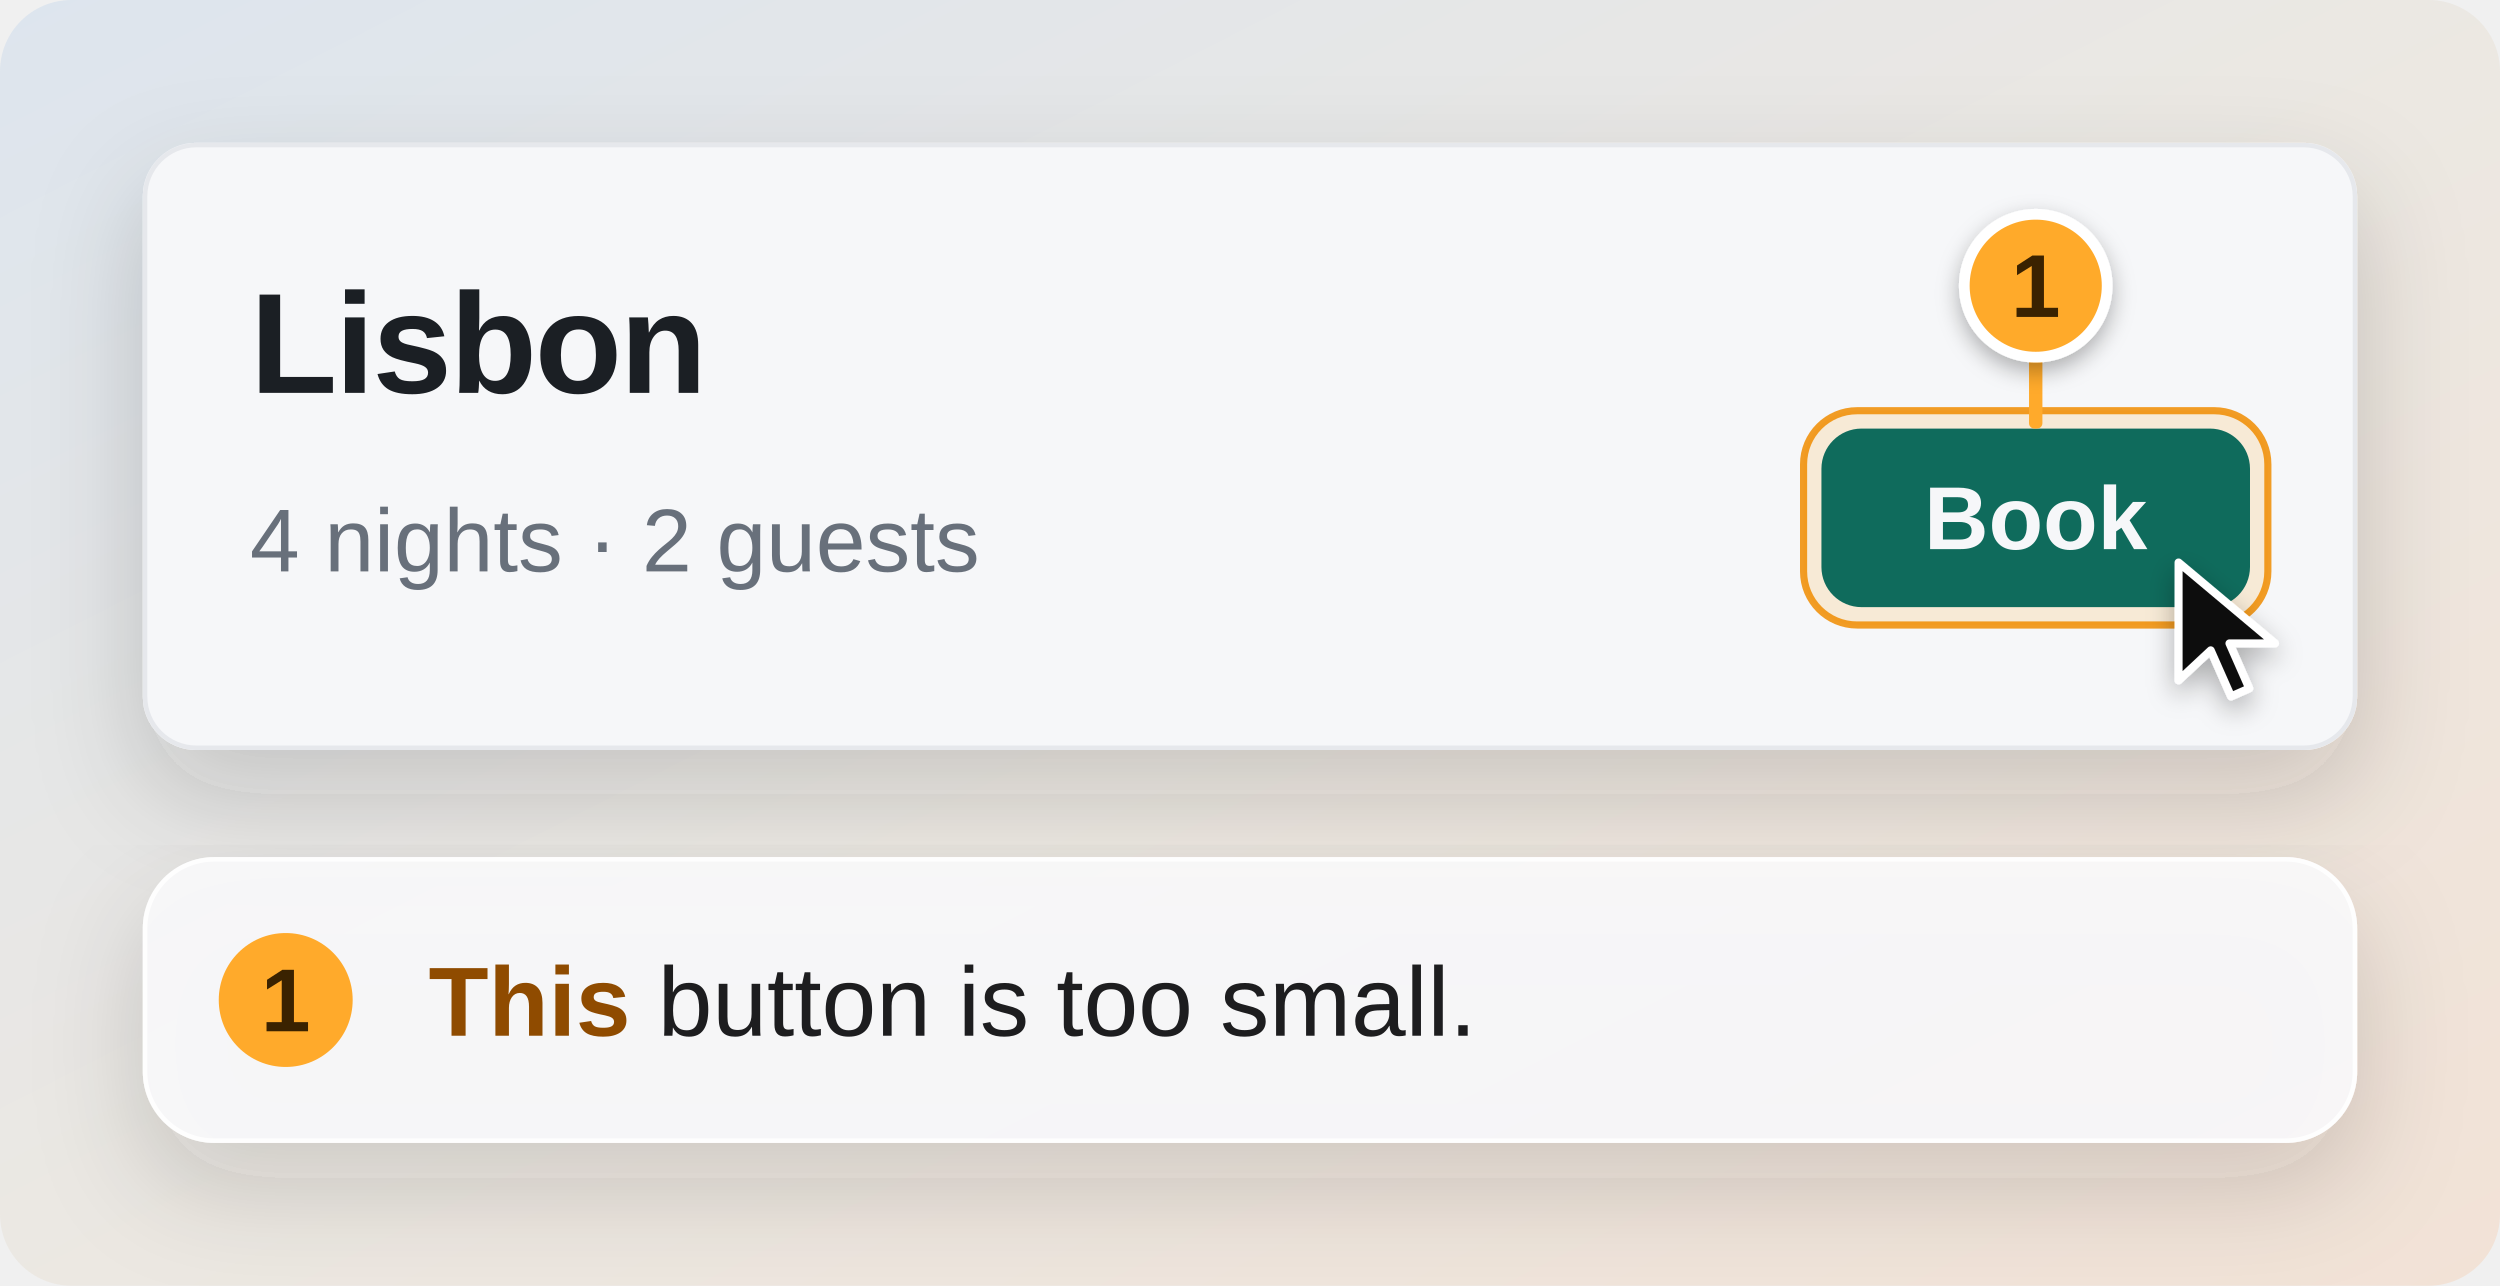
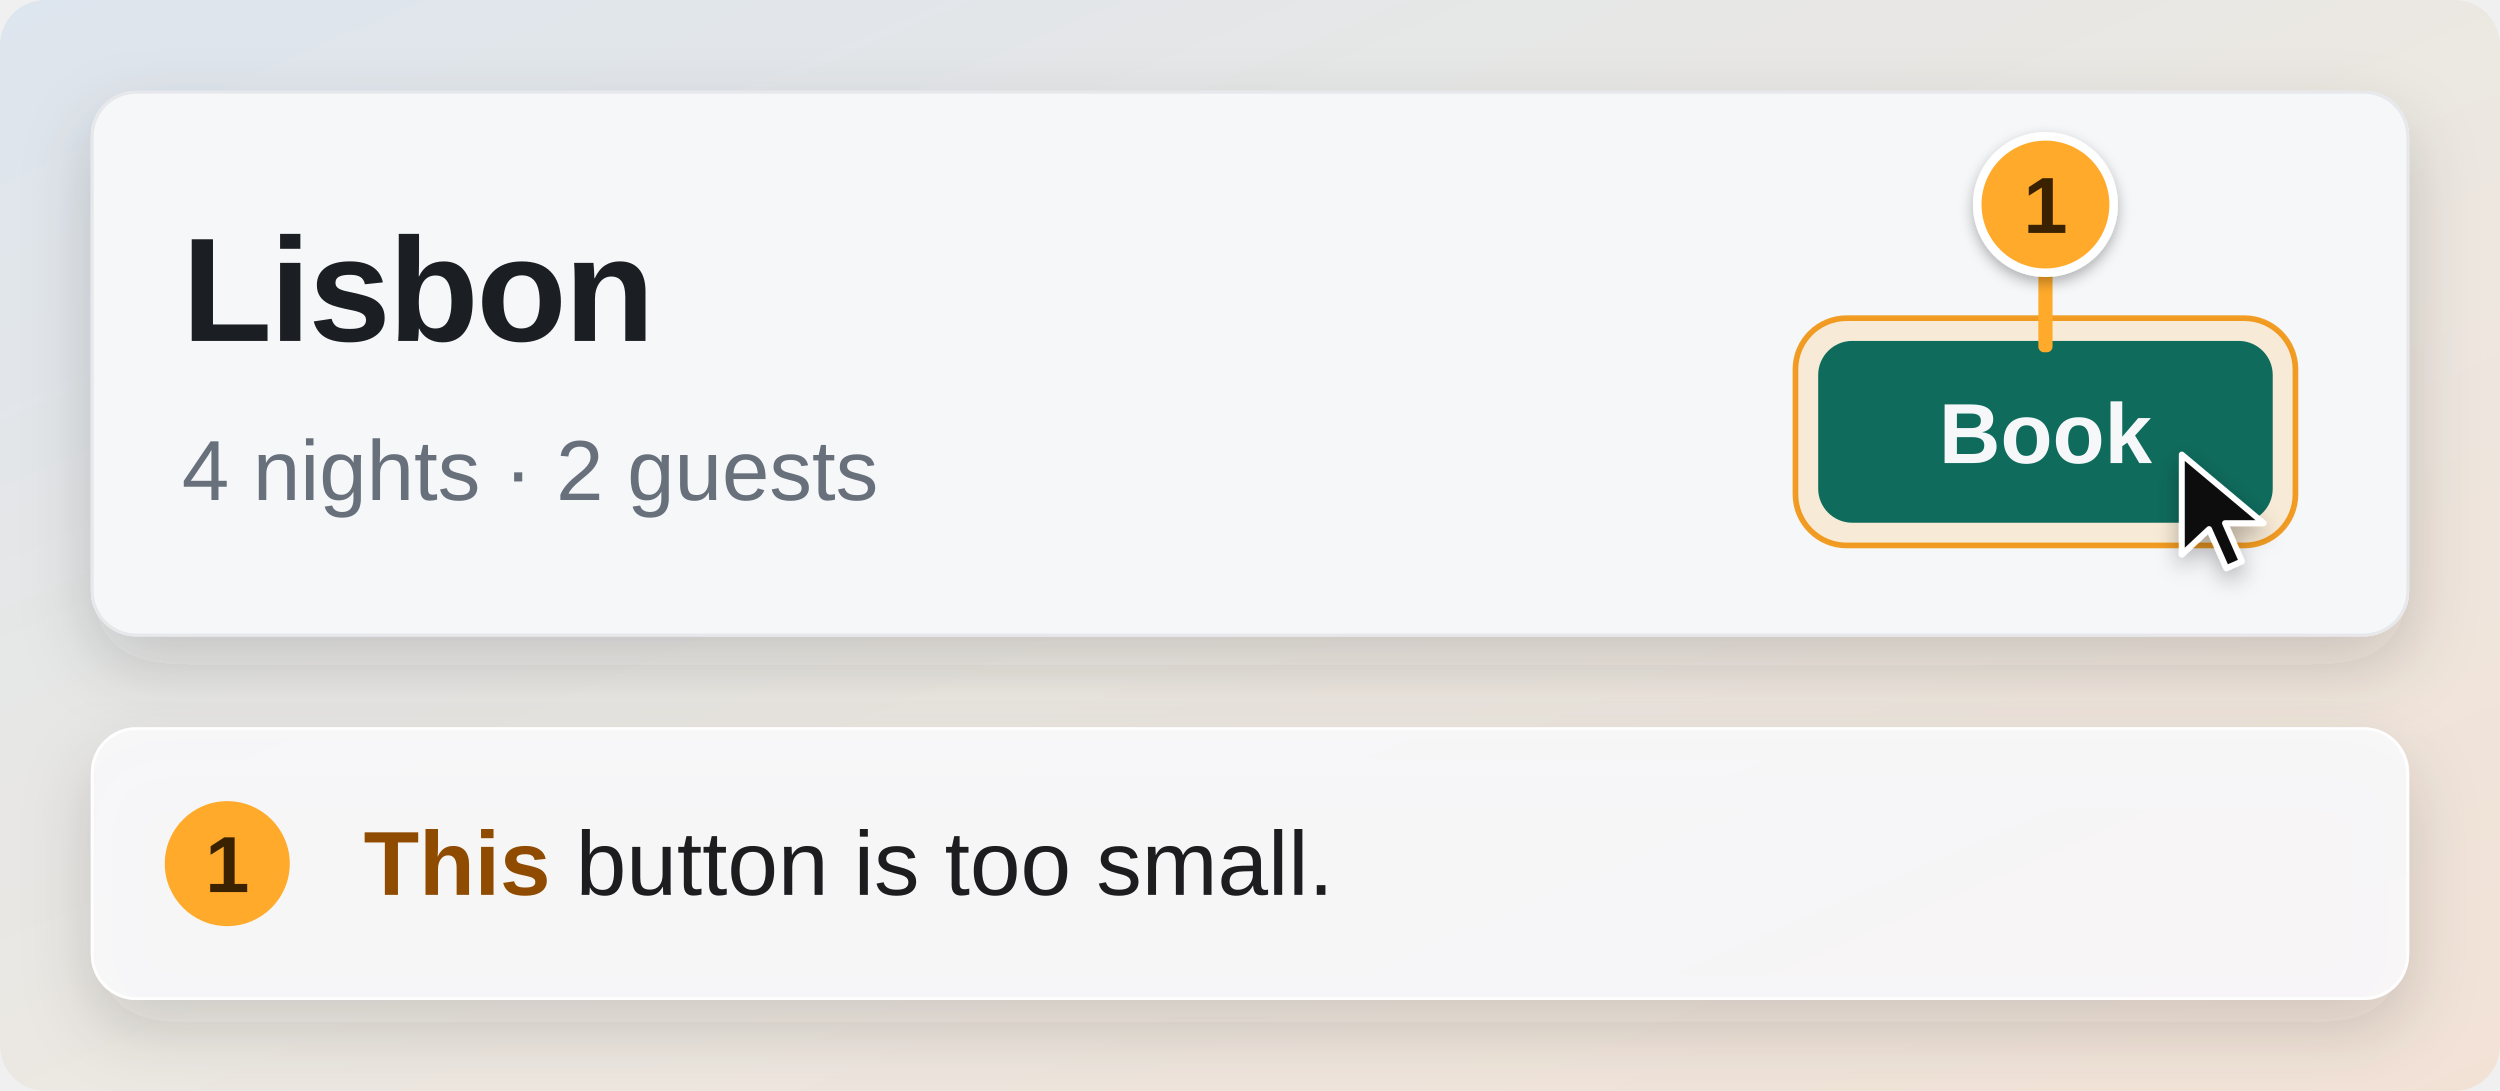
- <svg xmlns="http://www.w3.org/2000/svg" width="560" height="288" viewBox="0 0 560 288" role="img" aria-labelledby="title desc" font-family="-apple-system, BlinkMacSystemFont, 'SF Pro Text', 'Segoe UI', system-ui, 'Helvetica Neue', Arial, sans-serif">
+ <svg xmlns="http://www.w3.org/2000/svg" width="880" height="384" viewBox="0 0 880 384" role="img" aria-labelledby="title desc" font-family="-apple-system, BlinkMacSystemFont, 'SF Pro Text', 'Segoe UI', system-ui, 'Helvetica Neue', Arial, sans-serif">
  <defs>
    <filter id="sh" x="-20%" y="-20%" width="140%" height="170%">
      <feDropShadow dx="0" dy="10" stdDeviation="12" flood-color="#1e1e28" flood-opacity="0.18" />
    </filter>
    <filter id="shs" x="-60%" y="-60%" width="220%" height="240%">
      <feDropShadow dx="0" dy="2" stdDeviation="2.5" flood-color="#000" flood-opacity=".3" />
    </filter>
    <linearGradient id="wall" x1="0" y1="0" x2="1" y2="1">
      <stop offset="0" stop-color="#dde5ee" />
      <stop offset=".52" stop-color="#ece8e2" />
      <stop offset="1" stop-color="#f2e2d6" />
    </linearGradient>
  </defs>
-   <rect width="560" height="288" rx="16" fill="url(#wall)" />
+   <rect width="880" height="384" rx="16" fill="url(#wall)" />
  <g filter="url(#sh)">
-     <rect x="32" y="32" width="496" height="136" rx="12" fill="#f6f7f9" />
+     <rect x="32" y="32" width="816" height="192" rx="16" fill="#f6f7f9" />
  </g>
-   <rect x="32.5" y="32.5" width="495" height="135" rx="11.5" fill="none" stroke="#e6e8ec" />
-   <text x="56" y="88" font-family="-apple-system, BlinkMacSystemFont, 'SF Pro Display', 'Segoe UI', system-ui, 'Helvetica Neue', Arial, sans-serif" font-size="32" font-weight="700" letter-spacing="-.5" fill="#1b1f24">Lisbon</text>
-   <text x="56" y="128" font-size="20" fill="#68707b">4 nights · 2 guests</text>
-   <rect x="404" y="92" width="104" height="48" rx="12" fill="rgba(255,163,26,.16)" stroke="rgba(240,140,0,.85)" stroke-width="1.6" />
-   <rect x="408" y="96" width="96" height="40" rx="9" fill="#0f6b5c" />
-   <text x="456" y="123" text-anchor="middle" font-size="20" font-weight="650" fill="#f6f7f9">Book</text>
-   <rect x="454.5" y="80" width="3" height="16" rx="1.2" fill="#ffaa2b" />
-   <circle cx="456" cy="64" r="16" fill="#ffaa2b" stroke="#ffffff" stroke-width="2.4" filter="url(#shs)" />
-   <text x="456" y="71" text-anchor="middle" font-size="20" font-weight="800" fill="#3a2200">1</text>
-   <path d="M2 2v22l6-5.6 3.8 8.6 3.4-1.5-3.7-8.4H20z" transform="translate(488 126) scale(1.2) translate(-2 -2)" fill="#111" stroke="#fff" stroke-width="1.5" stroke-linejoin="round" filter="url(#shs)" />
+   <rect x="32.5" y="32.5" width="815" height="191" rx="15.5" fill="none" stroke="#e6e8ec" />
+   <text x="64" y="120" font-family="-apple-system, BlinkMacSystemFont, 'SF Pro Display', 'Segoe UI', system-ui, 'Helvetica Neue', Arial, sans-serif" font-size="52" font-weight="700" letter-spacing="-.8" fill="#1b1f24">Lisbon</text>
+   <text x="64" y="176" font-size="30" fill="#68707b">4 nights · 2 guests</text>
+   <rect x="632" y="112" width="176" height="80" rx="18" fill="rgba(255,163,26,.16)" stroke="rgba(240,140,0,.85)" stroke-width="2" />
+   <rect x="640" y="120" width="160" height="64" rx="12" fill="#0f6b5c" />
+   <text x="720" y="163" text-anchor="middle" font-size="30" font-weight="650" fill="#f6f7f9">Book</text>
+   <rect x="717.5" y="92" width="5" height="32" rx="2" fill="#ffaa2b" />
+   <circle cx="720" cy="72" r="24" fill="#ffaa2b" stroke="#ffffff" stroke-width="3" filter="url(#shs)" />
+   <text x="720" y="82" text-anchor="middle" font-size="28" font-weight="800" fill="#3a2200">1</text>
+   <path d="M2 2v22l6-5.6 3.8 8.6 3.4-1.5-3.7-8.4H20z" transform="translate(768 160) scale(1.6) translate(-2 -2)" fill="#111" stroke="#fff" stroke-width="1.3" stroke-linejoin="round" filter="url(#shs)" />
  <g filter="url(#sh)">
-     <rect x="32" y="192" width="496" height="64" rx="16" fill="rgba(250,250,252,.88)" />
+     <rect x="32" y="256" width="816" height="96" rx="16" fill="rgba(250,250,252,.88)" />
  </g>
-   <rect x="32.5" y="192.5" width="495" height="63" rx="15.5" fill="none" stroke="rgba(255,255,255,.9)" />
-   <circle cx="64" cy="224" r="15" fill="#ffaa2b" />
-   <text x="64" y="231" text-anchor="middle" font-size="20" font-weight="800" fill="#3a2200">1</text>
-   <text x="96" y="232" font-size="22" fill="#1d1d1f">
+   <rect x="32.5" y="256.5" width="815" height="95" rx="15.5" fill="none" stroke="rgba(255,255,255,.9)" />
+   <circle cx="80" cy="304" r="22" fill="#ffaa2b" />
+   <text x="80" y="314" text-anchor="middle" font-size="28" font-weight="800" fill="#3a2200">1</text>
+   <text x="128" y="315" font-size="32" fill="#1d1d1f">
    <tspan font-weight="700" fill="#8f4b00">This</tspan> button is too small.</text>
</svg>
